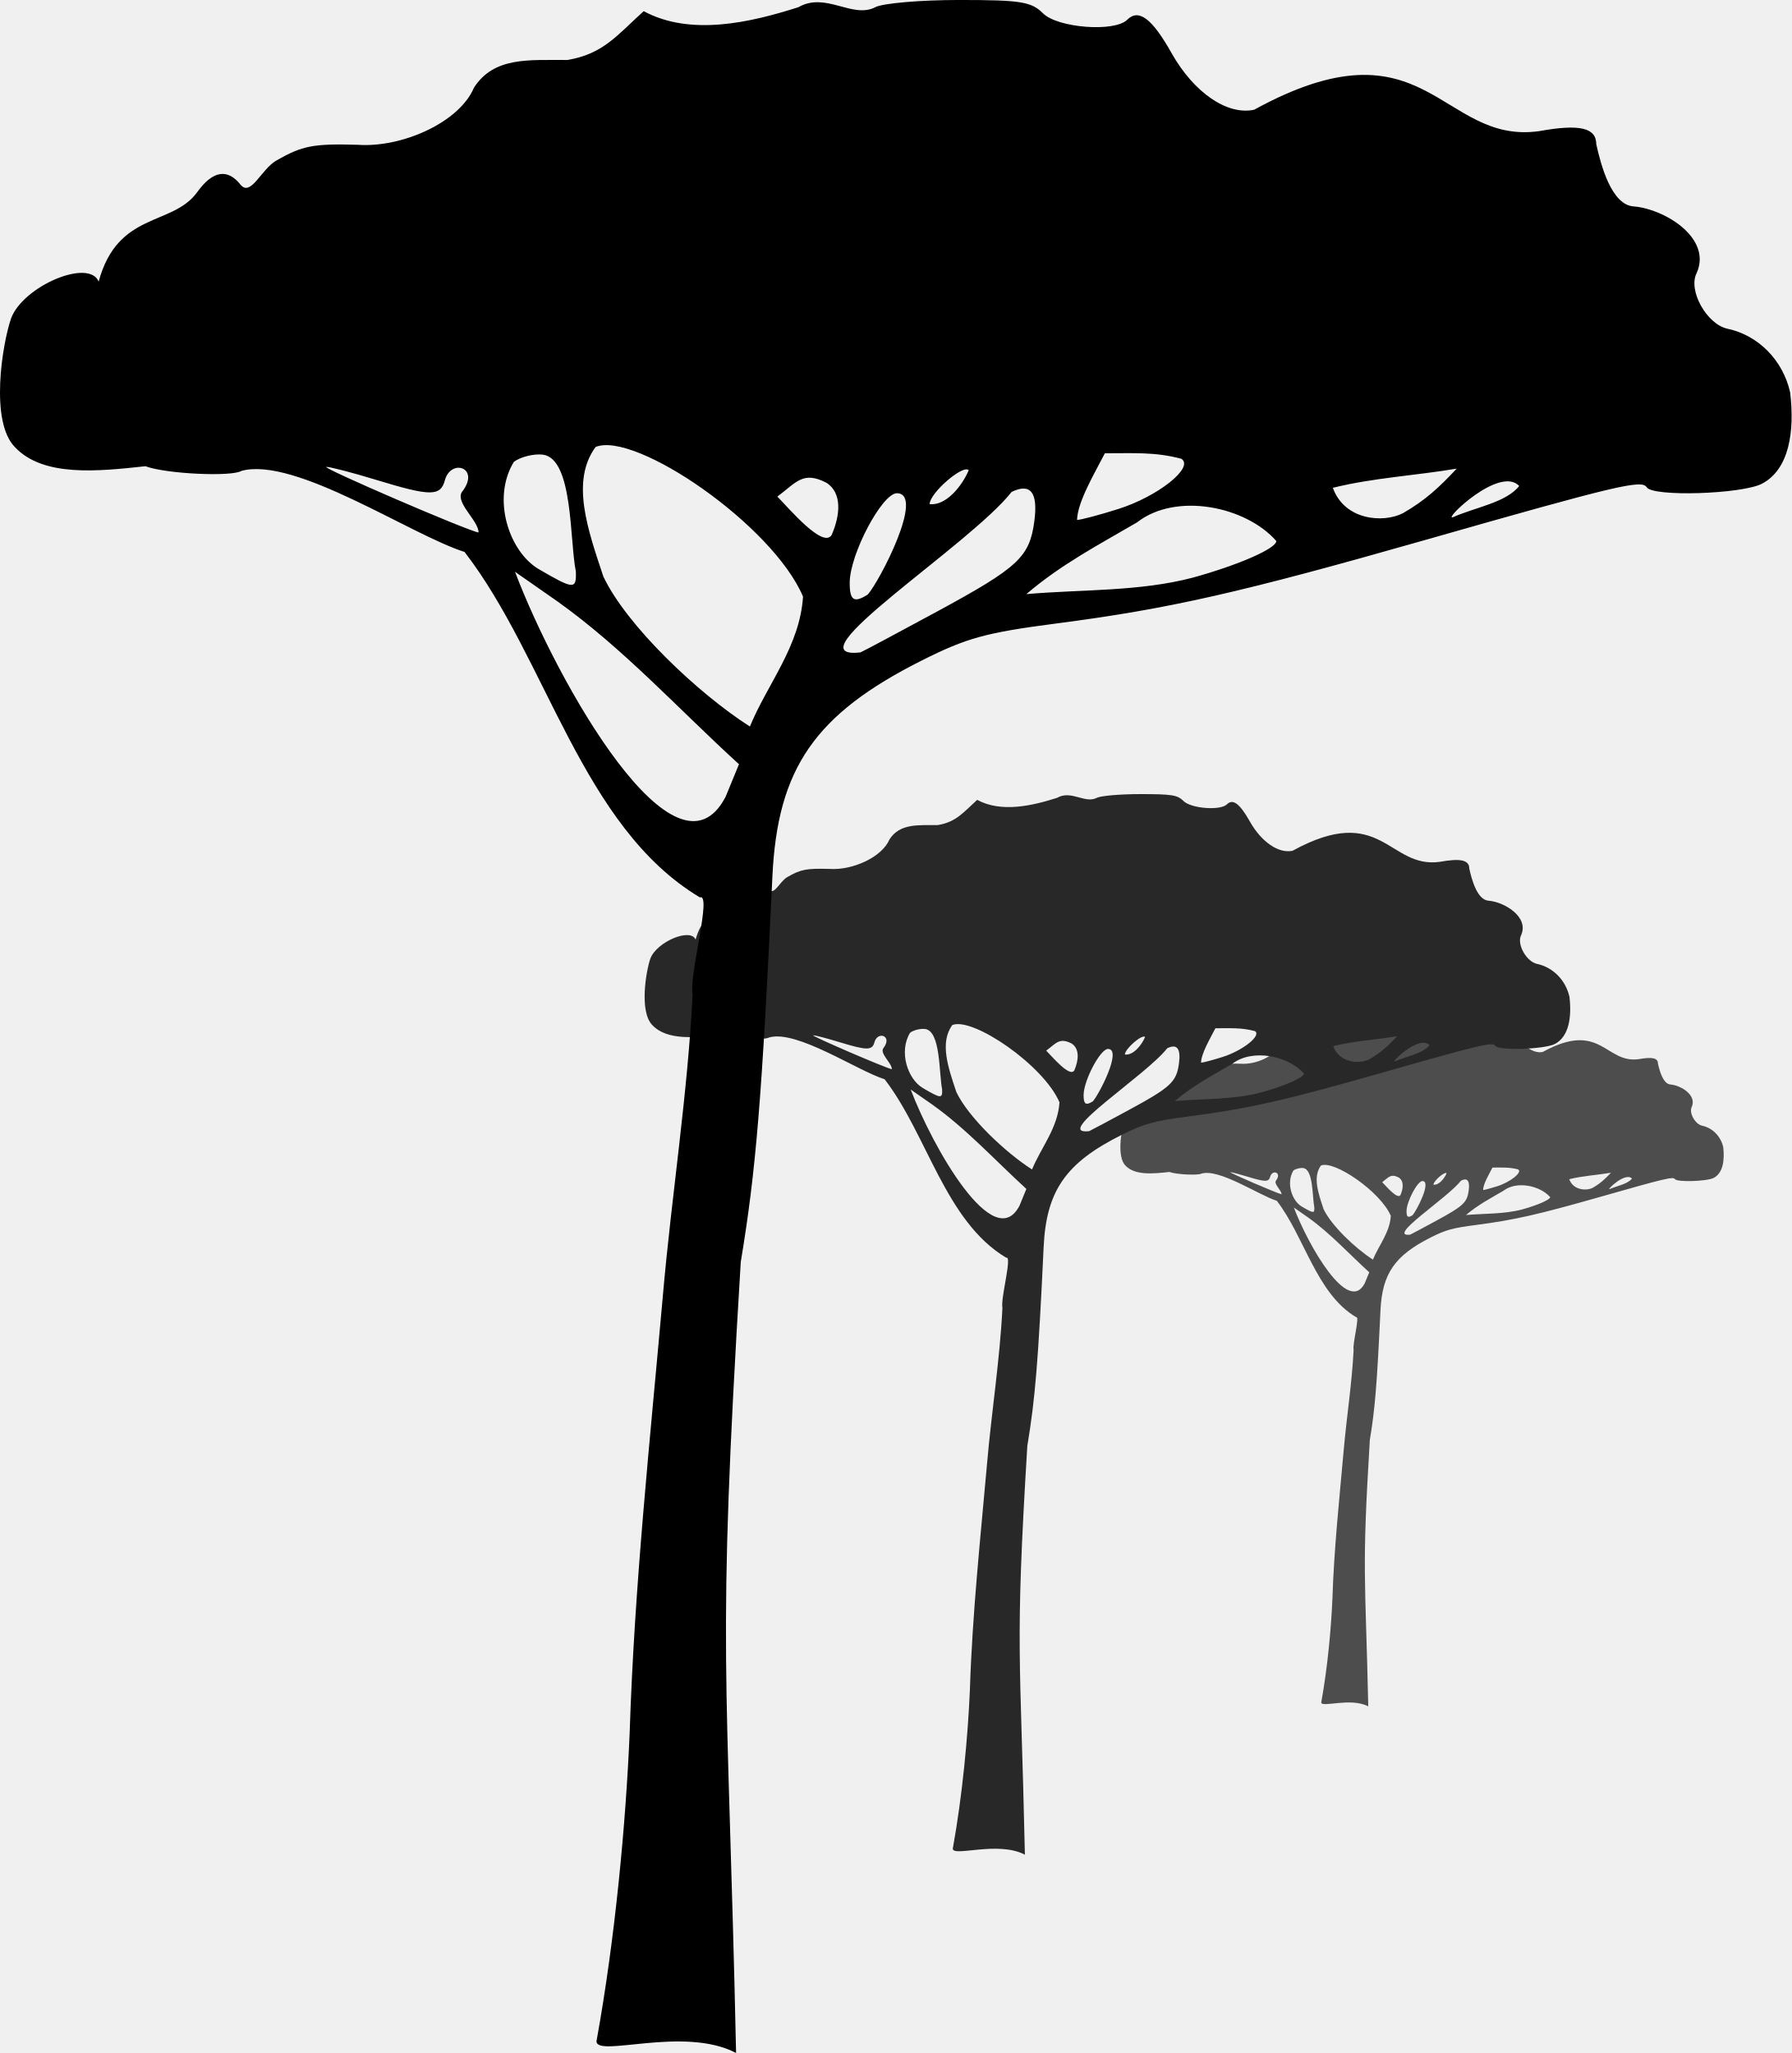
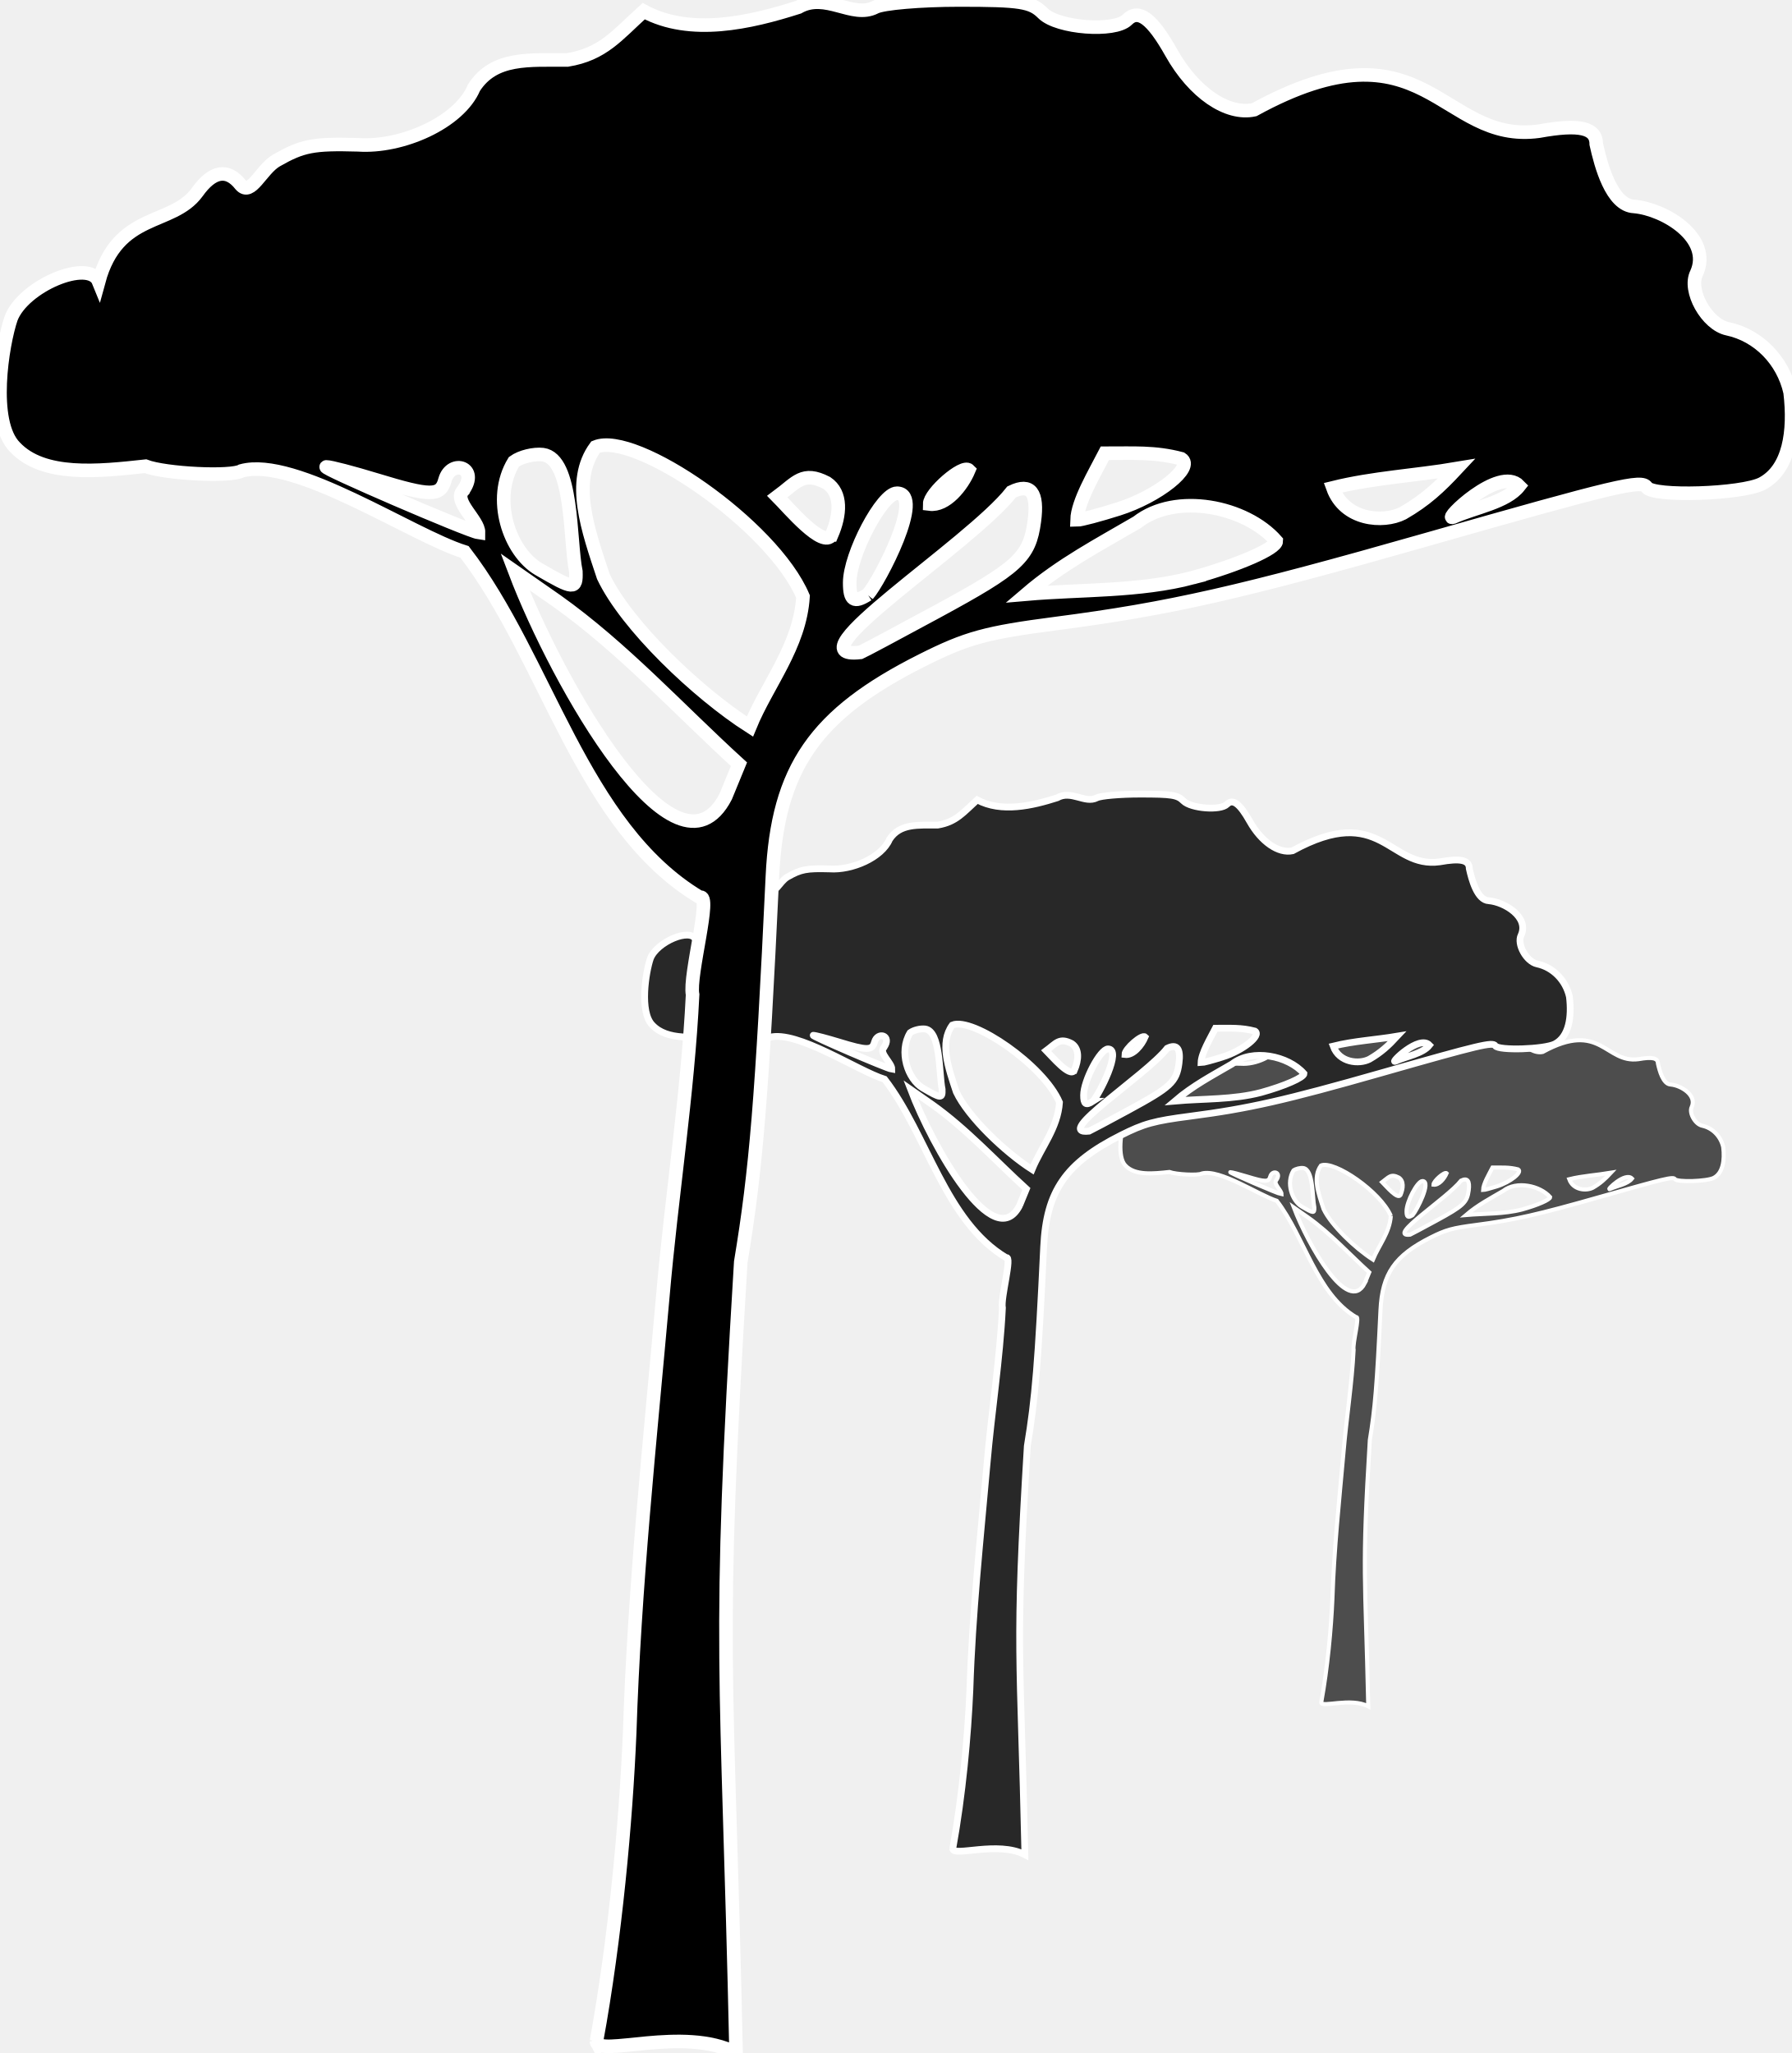
<svg xmlns="http://www.w3.org/2000/svg" width="132.008mm" height="151.278mm" viewBox="0 0 132.008 151.278" version="1.1" id="svg5">
  <defs id="defs2">
    </defs>
  <g id="layer1" transform="translate(-37.82117,-29.44207)">
-     <path style="fill:#4d4d4d;fill-opacity:1;stroke-width:0.165" d="m 135.172,154.883 c 0.468,-2.575 0.729,-5.439 0.823,-7.65 0.115,-3.624 0.501,-7.225 0.822,-10.833 0.216,-2.501 0.618,-5.016 0.739,-7.488 -0.095,-0.478 0.49,-2.53 0.18,-2.414 -2.933,-1.755 -3.785,-5.909 -5.838,-8.572 -1.32,-0.415 -4.202,-2.374 -5.534,-2.011 -0.248,0.153 -1.886,0.074 -2.384,-0.115 -1.174,0.127 -2.532,0.274 -3.236,-0.472 -0.631,-0.633 -0.316,-2.558 -0.097,-3.198 0.305,-0.808 1.938,-1.493 2.173,-0.911 0.475,-1.749 1.821,-1.367 2.441,-2.213 0.385,-0.541 0.756,-0.604 1.085,-0.185 0.253,0.291 0.505,-0.387 0.884,-0.607 0.646,-0.369 0.914,-0.42 2.026,-0.389 1.08,0.076 2.511,-0.549 2.876,-1.417 0.499,-0.775 1.373,-0.682 2.316,-0.687 0.889,-0.145 1.241,-0.619 1.896,-1.211 1.162,0.626 2.643,0.283 3.839,-0.099 0.68,-0.389 1.337,0.295 1.908,4.7e-4 0.184,-0.099 1.121,-0.179 2.082,-0.179 1.527,0 1.789,0.042 2.078,0.331 0.364,0.364 1.777,0.472 2.089,0.16 0.283,-0.283 0.617,-0.034 1.098,0.823 0.553,0.984 1.383,1.554 2.052,1.41 4.277,-2.347 4.612,0.868 7.066,0.532 1.006,-0.182 1.423,-0.087 1.423,0.324 0.113,0.509 0.377,1.521 0.94,1.544 0.759,0.066 1.941,0.786 1.549,1.656 -0.217,0.428 0.252,1.269 0.769,1.379 0.764,0.162 1.374,0.782 1.552,1.577 0.115,0.971 -0.02,1.908 -0.696,2.267 -0.507,0.262 -2.713,0.331 -2.863,0.089 -0.121,-0.196 -0.737,-0.049 -5.469,1.3 -4.614,1.316 -6.373,1.715 -9.18,2.08 -1.75,0.228 -2.224,0.358 -3.339,0.919 -2.651,1.333 -3.579,2.675 -3.706,5.36 -0.259,5.502 -0.406,7.282 -0.785,9.565 -0.603,9.885 -0.33,9.794 -0.116,19.628 -1.298,-0.68 -3.453,0.123 -3.464,-0.289 z m 3.206,-30.886 0.33,-0.803 c -1.491,-1.359 -2.876,-2.885 -4.523,-4.054 l -1.033,-0.721 c 1.059,2.784 4,7.957 5.227,5.578 z m 1.919,-4.963 c -0.753,-1.777 -4.167,-4.114 -5.146,-3.712 -0.624,0.849 -0.193,2.055 0.192,3.215 0.571,1.209 2.338,2.892 3.636,3.721 0.43,-1.049 1.242,-1.993 1.318,-3.225 z m 3.322,0.373 c 2.024,-1.097 2.298,-1.351 2.417,-2.242 0.096,-0.715 -0.092,-0.958 -0.564,-0.728 -1.032,1.318 -5.561,4.19 -3.75,3.982 0.08,-0.034 0.934,-0.49 1.897,-1.012 z m -1.716,-0.424 c 0.292,-0.327 1.424,-2.505 0.725,-2.514 -0.371,0 -1.173,1.52 -1.173,2.223 0,0.439 0.107,0.509 0.448,0.291 z m 8.07,-0.421 c 1.135,-0.313 2.067,-0.722 2.067,-0.907 -0.759,-0.866 -2.492,-1.217 -3.455,-0.464 -0.952,0.557 -1.881,1.04 -2.748,1.781 1.369,-0.119 2.801,-0.059 4.135,-0.41 z m -15.312,-0.15 c -0.156,-0.766 -0.062,-2.801 -0.819,-2.901 -0.225,-0.027 -0.548,0.053 -0.718,0.178 -0.561,0.915 -0.115,2.234 0.614,2.662 0.873,0.509 0.938,0.513 0.923,0.062 z m 6.348,-0.91 c 0.216,-0.502 0.258,-1.036 -0.123,-1.291 -0.593,-0.308 -0.751,-0.012 -1.225,0.34 0.279,0.281 1.135,1.303 1.348,0.951 z m -9.152,-1.095 c 0.423,-0.58 -0.291,-0.801 -0.444,-0.269 -0.108,0.412 -0.352,0.412 -1.702,0 -0.591,-0.181 -1.15,-0.326 -1.24,-0.323 -0.164,0.005 3.514,1.591 3.775,1.627 0.005,-0.302 -0.629,-0.774 -0.389,-1.035 z m 24.659,-0.55 c -1.018,0.172 -2.076,0.228 -3.073,0.476 0.289,0.806 1.246,0.881 1.737,0.631 0.562,-0.323 0.908,-0.649 1.336,-1.107 z m -8.394,1.001 c 0.985,-0.312 1.892,-1.035 1.561,-1.245 -0.659,-0.176 -1.2,-0.135 -1.897,-0.137 -0.256,0.498 -0.679,1.205 -0.69,1.654 0.092,0 0.554,-0.122 1.026,-0.272 z m 9.945,-0.571 c -0.491,-0.515 -1.911,0.875 -1.644,0.775 0.546,-0.244 1.322,-0.363 1.644,-0.775 z m -13.658,-0.392 c -0.146,-0.146 -0.97,0.57 -0.97,0.842 0.4,0.05 0.802,-0.445 0.97,-0.842 z" id="path5707-6-3" />
-     <path style="fill:#282828;fill-opacity:1;stroke-width:0.254" d="m 108.022,165.665 c 0.718,-3.951 1.119,-8.345 1.263,-11.735 0.177,-5.56 0.769,-11.084 1.261,-16.62 0.332,-3.836 0.949,-7.695 1.134,-11.488 -0.146,-0.733 0.751,-3.881 0.277,-3.704 -4.5,-2.693 -5.807,-9.065 -8.957,-13.15 -2.026,-0.636 -6.446,-3.642 -8.489,-3.086 -0.38,0.235 -2.894,0.113 -3.657,-0.177 -1.801,0.195 -3.885,0.421 -4.965,-0.724 -0.968,-0.971 -0.485,-3.924 -0.149,-4.906 0.468,-1.239 2.973,-2.29 3.333,-1.398 0.729,-2.684 2.794,-2.097 3.744,-3.396 0.591,-0.83 1.159,-0.927 1.665,-0.284 0.389,0.447 0.775,-0.593 1.356,-0.931 0.991,-0.566 1.402,-0.645 3.108,-0.597 1.657,0.116 3.852,-0.843 4.412,-2.174 0.766,-1.189 2.107,-1.046 3.553,-1.055 1.365,-0.222 1.903,-0.95 2.909,-1.858 1.783,0.961 4.055,0.435 5.889,-0.151 1.043,-0.597 2.051,0.452 2.927,7.2e-4 0.283,-0.151 1.72,-0.275 3.195,-0.275 2.343,0 2.745,0.064 3.188,0.507 0.559,0.559 2.726,0.725 3.205,0.245 0.435,-0.435 0.946,-0.051 1.685,1.262 0.848,1.509 2.122,2.384 3.148,2.162 6.562,-3.601 7.076,1.332 10.84,0.816 1.544,-0.28 2.182,-0.134 2.182,0.497 0.173,0.781 0.579,2.334 1.442,2.368 1.165,0.102 2.978,1.206 2.376,2.54 -0.333,0.656 0.387,1.947 1.18,2.116 1.172,0.249 2.107,1.199 2.381,2.42 0.177,1.489 -0.03,2.927 -1.068,3.477 -0.778,0.402 -4.162,0.508 -4.392,0.137 -0.186,-0.301 -1.131,-0.076 -8.39,1.995 -7.078,2.019 -9.777,2.631 -14.083,3.191 -2.684,0.349 -3.412,0.549 -5.122,1.409 -4.067,2.045 -5.49,4.103 -5.685,8.223 -0.398,8.44 -0.622,11.171 -1.204,14.673 -0.925,15.166 -0.506,15.026 -0.178,30.112 -1.991,-1.043 -5.298,0.188 -5.314,-0.444 z m 4.918,-47.383 0.505,-1.232 c -2.287,-2.085 -4.412,-4.426 -6.939,-6.22 l -1.585,-1.106 c 1.624,4.271 6.137,12.207 8.019,8.557 z m 2.944,-7.614 c -1.156,-2.726 -6.393,-6.311 -7.895,-5.694 -0.957,1.302 -0.297,3.152 0.295,4.933 0.877,1.855 3.586,4.437 5.578,5.709 0.659,-1.609 1.905,-3.057 2.022,-4.947 z m 5.096,0.573 c 3.105,-1.683 3.525,-2.073 3.708,-3.439 0.147,-1.096 -0.142,-1.469 -0.865,-1.117 -1.583,2.021 -8.532,6.428 -5.753,6.108 0.123,-0.053 1.433,-0.751 2.91,-1.552 z m -2.632,-0.65 c 0.448,-0.502 2.184,-3.843 1.112,-3.857 -0.569,0 -1.799,2.332 -1.799,3.41 0,0.674 0.164,0.78 0.688,0.447 z m 12.38,-0.646 c 1.741,-0.48 3.172,-1.108 3.172,-1.391 -1.164,-1.329 -3.823,-1.867 -5.3,-0.712 -1.461,0.854 -2.886,1.595 -4.215,2.732 2.101,-0.183 4.298,-0.091 6.343,-0.629 z m -23.49,-0.23 c -0.24,-1.175 -0.096,-4.297 -1.256,-4.451 -0.345,-0.041 -0.841,0.082 -1.102,0.272 -0.861,1.404 -0.177,3.427 0.943,4.084 1.339,0.78 1.439,0.787 1.415,0.095 z m 9.738,-1.396 c 0.332,-0.771 0.395,-1.59 -0.189,-1.98 -0.909,-0.473 -1.153,-0.018 -1.88,0.521 0.428,0.431 1.741,1.999 2.068,1.459 z m -14.04,-1.68 c 0.649,-0.889 -0.447,-1.23 -0.68,-0.413 -0.165,0.632 -0.54,0.632 -2.611,0 -0.907,-0.277 -1.763,-0.5 -1.903,-0.496 -0.252,0.007 5.391,2.44 5.791,2.497 0.008,-0.463 -0.965,-1.187 -0.597,-1.587 z m 37.83,-0.843 c -1.561,0.263 -3.184,0.349 -4.714,0.73 0.444,1.236 1.912,1.351 2.665,0.968 0.862,-0.496 1.394,-0.995 2.049,-1.698 z m -12.877,1.535 c 1.512,-0.479 2.903,-1.589 2.395,-1.911 -1.011,-0.27 -1.841,-0.206 -2.91,-0.21 -0.392,0.763 -1.042,1.849 -1.059,2.537 0.142,0 0.85,-0.188 1.574,-0.417 z m 15.257,-0.875 c -0.753,-0.791 -2.932,1.342 -2.523,1.189 0.837,-0.375 2.028,-0.558 2.523,-1.189 z m -20.953,-0.602 c -0.224,-0.224 -1.489,0.874 -1.489,1.292 0.614,0.077 1.23,-0.682 1.489,-1.292 z" id="path5707-6" />
-     <path style="fill:#000000;stroke-width:0.491" d="m 81.77,179.86 c 1.39,-7.648 2.166,-16.152 2.445,-22.716 0.342,-10.762 1.488,-21.455 2.442,-32.171 0.643,-7.425 1.836,-14.895 2.195,-22.237 -0.283,-1.419 1.454,-7.512 0.535,-7.169 C 80.676,90.355 78.146,78.019 72.049,70.112 68.127,68.88 59.571,63.063 55.616,64.139 c -0.735,0.454 -5.602,0.219 -7.078,-0.343 -3.487,0.378 -7.52,0.814 -9.611,-1.401 -1.874,-1.88 -0.94,-7.595 -0.289,-9.496 0.906,-2.399 5.755,-4.433 6.452,-2.706 1.41,-5.195 5.407,-4.06 7.248,-6.573 1.144,-1.607 2.244,-1.795 3.222,-0.549 0.753,0.865 1.499,-1.148 2.626,-1.803 1.917,-1.095 2.714,-1.249 6.016,-1.156 3.208,0.225 7.456,-1.632 8.54,-4.209 1.482,-2.302 4.078,-2.025 6.877,-2.041 2.641,-0.43 3.684,-1.838 5.63,-3.597 3.45,1.86 7.848,0.842 11.399,-0.293 2.019,-1.156 3.971,0.875 5.665,0.001 0.547,-0.293 3.33,-0.532 6.184,-0.532 4.535,0 5.313,0.124 6.172,0.982 1.081,1.081 5.277,1.403 6.205,0.475 0.842,-0.842 1.831,-0.1 3.261,2.444 1.642,2.921 4.107,4.615 6.093,4.186 12.701,-6.971 13.697,2.579 20.983,1.58 2.988,-0.542 4.225,-0.26 4.225,0.963 0.334,1.512 1.12,4.518 2.792,4.584 2.255,0.197 5.764,2.334 4.599,4.917 -0.645,1.27 0.748,3.769 2.283,4.095 2.269,0.482 4.079,2.321 4.609,4.684 0.342,2.883 -0.059,5.665 -2.067,6.731 -1.505,0.778 -8.057,0.982 -8.501,0.265 -0.36,-0.582 -2.19,-0.147 -16.24,3.861 -13.701,3.908 -18.926,5.092 -27.261,6.176 -5.196,0.676 -6.604,1.063 -9.914,2.728 -7.873,3.959 -10.628,7.943 -11.004,15.916 -0.771,16.338 -1.204,21.623 -2.331,28.403 -1.791,29.356 -0.98,29.085 -0.345,58.287 -3.853,-2.018 -10.255,0.364 -10.287,-0.86 z m 9.52,-91.72 0.979,-2.384 c -4.426,-4.035 -8.541,-8.566 -13.433,-12.04 l -3.069,-2.14 c 3.143,8.267 11.879,23.629 15.523,16.564 z m 5.698,-14.739 c -2.237,-5.276 -12.376,-12.215 -15.282,-11.023 -1.852,2.521 -0.574,6.101 0.571,9.548 1.697,3.592 6.942,8.588 10.797,11.051 1.276,-3.115 3.687,-5.918 3.914,-9.576 z m 9.865,1.109 c 6.01,-3.258 6.823,-4.013 7.178,-6.657 0.285,-2.122 -0.274,-2.844 -1.674,-2.163 -3.063,3.913 -16.515,12.442 -11.136,11.824 0.238,-0.102 2.773,-1.454 5.632,-3.004 z m -5.095,-1.258 c 0.867,-0.971 4.228,-7.439 2.152,-7.466 -1.101,0 -3.483,4.513 -3.483,6.6 0,1.305 0.317,1.51 1.332,0.865 z m 23.963,-1.25 c 3.37,-0.93 6.14,-2.145 6.14,-2.693 -2.254,-2.572 -7.401,-3.613 -10.259,-1.377 -2.828,1.654 -5.587,3.088 -8.159,5.288 4.066,-0.354 8.319,-0.175 12.279,-1.217 z M 80.251,71.559 c -0.465,-2.274 -0.185,-8.319 -2.432,-8.616 -0.668,-0.079 -1.628,0.158 -2.133,0.527 -1.667,2.717 -0.343,6.634 1.825,7.906 2.591,1.511 2.785,1.524 2.74,0.183 z m 18.85,-2.701 c 0.642,-1.492 0.765,-3.077 -0.365,-3.832 -1.76,-0.915 -2.232,-0.035 -3.639,1.008 0.829,0.834 3.37,3.87 4.003,2.824 z m -27.177,-3.252 c 1.256,-1.721 -0.865,-2.38 -1.317,-0.8 -0.32,1.224 -1.046,1.224 -5.054,0 -1.756,-0.536 -3.414,-0.968 -3.684,-0.96 -0.488,0.014 10.436,4.724 11.21,4.833 0.016,-0.896 -1.868,-2.298 -1.155,-3.072 z m 73.227,-1.632 c -3.022,0.51 -6.163,0.676 -9.125,1.413 0.859,2.393 3.701,2.615 5.158,1.874 1.668,-0.96 2.697,-1.926 3.967,-3.287 z m -24.926,2.972 c 2.926,-0.927 5.619,-3.075 4.637,-3.699 -1.957,-0.522 -3.564,-0.399 -5.633,-0.406 -0.759,1.478 -2.016,3.578 -2.05,4.912 0.274,0 1.645,-0.363 3.046,-0.807 z m 29.533,-1.695 c -1.457,-1.531 -5.676,2.599 -4.883,2.302 1.621,-0.725 3.926,-1.079 4.883,-2.302 z m -40.558,-1.165 c -0.433,-0.433 -2.881,1.691 -2.881,2.5 1.189,0.15 2.382,-1.32 2.881,-2.5 z" id="path5707" />
+     <path style="fill:#4d4d4d;fill-opacity:1;stroke-width:0.3;stroke:#ffffff;stroke-opacity:1;stroke-miterlimit:4;stroke-dasharray:none" d="m 135.172,154.883 c 0.468,-2.575 0.729,-5.439 0.823,-7.65 0.115,-3.624 0.501,-7.225 0.822,-10.833 0.216,-2.501 0.618,-5.016 0.739,-7.488 -0.095,-0.478 0.49,-2.53 0.18,-2.414 -2.933,-1.755 -3.785,-5.909 -5.838,-8.572 -1.32,-0.415 -4.202,-2.374 -5.534,-2.011 -0.248,0.153 -1.886,0.074 -2.384,-0.115 -1.174,0.127 -2.532,0.274 -3.236,-0.472 -0.631,-0.633 -0.316,-2.558 -0.097,-3.198 0.305,-0.808 1.938,-1.493 2.173,-0.911 0.475,-1.749 1.821,-1.367 2.441,-2.213 0.385,-0.541 0.756,-0.604 1.085,-0.185 0.253,0.291 0.505,-0.387 0.884,-0.607 0.646,-0.369 0.914,-0.42 2.026,-0.389 1.08,0.076 2.511,-0.549 2.876,-1.417 0.499,-0.775 1.373,-0.682 2.316,-0.687 0.889,-0.145 1.241,-0.619 1.896,-1.211 1.162,0.626 2.643,0.283 3.839,-0.099 0.68,-0.389 1.337,0.295 1.908,4.7e-4 0.184,-0.099 1.121,-0.179 2.082,-0.179 1.527,0 1.789,0.042 2.078,0.331 0.364,0.364 1.777,0.472 2.089,0.16 0.283,-0.283 0.617,-0.034 1.098,0.823 0.553,0.984 1.383,1.554 2.052,1.41 4.277,-2.347 4.612,0.868 7.066,0.532 1.006,-0.182 1.423,-0.087 1.423,0.324 0.113,0.509 0.377,1.521 0.94,1.544 0.759,0.066 1.941,0.786 1.549,1.656 -0.217,0.428 0.252,1.269 0.769,1.379 0.764,0.162 1.374,0.782 1.552,1.577 0.115,0.971 -0.02,1.908 -0.696,2.267 -0.507,0.262 -2.713,0.331 -2.863,0.089 -0.121,-0.196 -0.737,-0.049 -5.469,1.3 -4.614,1.316 -6.373,1.715 -9.18,2.08 -1.75,0.228 -2.224,0.358 -3.339,0.919 -2.651,1.333 -3.579,2.675 -3.706,5.36 -0.259,5.502 -0.406,7.282 -0.785,9.565 -0.603,9.885 -0.33,9.794 -0.116,19.628 -1.298,-0.68 -3.453,0.123 -3.464,-0.289 z m 3.206,-30.886 0.33,-0.803 c -1.491,-1.359 -2.876,-2.885 -4.523,-4.054 l -1.033,-0.721 c 1.059,2.784 4,7.957 5.227,5.578 z m 1.919,-4.963 c -0.753,-1.777 -4.167,-4.114 -5.146,-3.712 -0.624,0.849 -0.193,2.055 0.192,3.215 0.571,1.209 2.338,2.892 3.636,3.721 0.43,-1.049 1.242,-1.993 1.318,-3.225 z m 3.322,0.373 c 2.024,-1.097 2.298,-1.351 2.417,-2.242 0.096,-0.715 -0.092,-0.958 -0.564,-0.728 -1.032,1.318 -5.561,4.19 -3.75,3.982 0.08,-0.034 0.934,-0.49 1.897,-1.012 z m -1.716,-0.424 c 0.292,-0.327 1.424,-2.505 0.725,-2.514 -0.371,0 -1.173,1.52 -1.173,2.223 0,0.439 0.107,0.509 0.448,0.291 z m 8.07,-0.421 c 1.135,-0.313 2.067,-0.722 2.067,-0.907 -0.759,-0.866 -2.492,-1.217 -3.455,-0.464 -0.952,0.557 -1.881,1.04 -2.748,1.781 1.369,-0.119 2.801,-0.059 4.135,-0.41 z m -15.312,-0.15 c -0.156,-0.766 -0.062,-2.801 -0.819,-2.901 -0.225,-0.027 -0.548,0.053 -0.718,0.178 -0.561,0.915 -0.115,2.234 0.614,2.662 0.873,0.509 0.938,0.513 0.923,0.062 z m 6.348,-0.91 c 0.216,-0.502 0.258,-1.036 -0.123,-1.291 -0.593,-0.308 -0.751,-0.012 -1.225,0.34 0.279,0.281 1.135,1.303 1.348,0.951 z m -9.152,-1.095 c 0.423,-0.58 -0.291,-0.801 -0.444,-0.269 -0.108,0.412 -0.352,0.412 -1.702,0 -0.591,-0.181 -1.15,-0.326 -1.24,-0.323 -0.164,0.005 3.514,1.591 3.775,1.627 0.005,-0.302 -0.629,-0.774 -0.389,-1.035 z m 24.659,-0.55 c -1.018,0.172 -2.076,0.228 -3.073,0.476 0.289,0.806 1.246,0.881 1.737,0.631 0.562,-0.323 0.908,-0.649 1.336,-1.107 z m -8.394,1.001 c 0.985,-0.312 1.892,-1.035 1.561,-1.245 -0.659,-0.176 -1.2,-0.135 -1.897,-0.137 -0.256,0.498 -0.679,1.205 -0.69,1.654 0.092,0 0.554,-0.122 1.026,-0.272 z m 9.945,-0.571 c -0.491,-0.515 -1.911,0.875 -1.644,0.775 0.546,-0.244 1.322,-0.363 1.644,-0.775 z m -13.658,-0.392 c -0.146,-0.146 -0.97,0.57 -0.97,0.842 0.4,0.05 0.802,-0.445 0.97,-0.842 z" id="path5707-6-3" />
+     <path style="fill:#282828;fill-opacity:1;stroke-width:0.5;stroke:#ffffff;stroke-opacity:1;stroke-miterlimit:4;stroke-dasharray:none" d="m 108.022,165.665 c 0.718,-3.951 1.119,-8.345 1.263,-11.735 0.177,-5.56 0.769,-11.084 1.261,-16.62 0.332,-3.836 0.949,-7.695 1.134,-11.488 -0.146,-0.733 0.751,-3.881 0.277,-3.704 -4.5,-2.693 -5.807,-9.065 -8.957,-13.15 -2.026,-0.636 -6.446,-3.642 -8.489,-3.086 -0.38,0.235 -2.894,0.113 -3.657,-0.177 -1.801,0.195 -3.885,0.421 -4.965,-0.724 -0.968,-0.971 -0.485,-3.924 -0.149,-4.906 0.468,-1.239 2.973,-2.29 3.333,-1.398 0.729,-2.684 2.794,-2.097 3.744,-3.396 0.591,-0.83 1.159,-0.927 1.665,-0.284 0.389,0.447 0.775,-0.593 1.356,-0.931 0.991,-0.566 1.402,-0.645 3.108,-0.597 1.657,0.116 3.852,-0.843 4.412,-2.174 0.766,-1.189 2.107,-1.046 3.553,-1.055 1.365,-0.222 1.903,-0.95 2.909,-1.858 1.783,0.961 4.055,0.435 5.889,-0.151 1.043,-0.597 2.051,0.452 2.927,7.2e-4 0.283,-0.151 1.72,-0.275 3.195,-0.275 2.343,0 2.745,0.064 3.188,0.507 0.559,0.559 2.726,0.725 3.205,0.245 0.435,-0.435 0.946,-0.051 1.685,1.262 0.848,1.509 2.122,2.384 3.148,2.162 6.562,-3.601 7.076,1.332 10.84,0.816 1.544,-0.28 2.182,-0.134 2.182,0.497 0.173,0.781 0.579,2.334 1.442,2.368 1.165,0.102 2.978,1.206 2.376,2.54 -0.333,0.656 0.387,1.947 1.18,2.116 1.172,0.249 2.107,1.199 2.381,2.42 0.177,1.489 -0.03,2.927 -1.068,3.477 -0.778,0.402 -4.162,0.508 -4.392,0.137 -0.186,-0.301 -1.131,-0.076 -8.39,1.995 -7.078,2.019 -9.777,2.631 -14.083,3.191 -2.684,0.349 -3.412,0.549 -5.122,1.409 -4.067,2.045 -5.49,4.103 -5.685,8.223 -0.398,8.44 -0.622,11.171 -1.204,14.673 -0.925,15.166 -0.506,15.026 -0.178,30.112 -1.991,-1.043 -5.298,0.188 -5.314,-0.444 z m 4.918,-47.383 0.505,-1.232 c -2.287,-2.085 -4.412,-4.426 -6.939,-6.22 l -1.585,-1.106 c 1.624,4.271 6.137,12.207 8.019,8.557 z m 2.944,-7.614 c -1.156,-2.726 -6.393,-6.311 -7.895,-5.694 -0.957,1.302 -0.297,3.152 0.295,4.933 0.877,1.855 3.586,4.437 5.578,5.709 0.659,-1.609 1.905,-3.057 2.022,-4.947 z m 5.096,0.573 c 3.105,-1.683 3.525,-2.073 3.708,-3.439 0.147,-1.096 -0.142,-1.469 -0.865,-1.117 -1.583,2.021 -8.532,6.428 -5.753,6.108 0.123,-0.053 1.433,-0.751 2.91,-1.552 z m -2.632,-0.65 c 0.448,-0.502 2.184,-3.843 1.112,-3.857 -0.569,0 -1.799,2.332 -1.799,3.41 0,0.674 0.164,0.78 0.688,0.447 z m 12.38,-0.646 c 1.741,-0.48 3.172,-1.108 3.172,-1.391 -1.164,-1.329 -3.823,-1.867 -5.3,-0.712 -1.461,0.854 -2.886,1.595 -4.215,2.732 2.101,-0.183 4.298,-0.091 6.343,-0.629 z m -23.49,-0.23 c -0.24,-1.175 -0.096,-4.297 -1.256,-4.451 -0.345,-0.041 -0.841,0.082 -1.102,0.272 -0.861,1.404 -0.177,3.427 0.943,4.084 1.339,0.78 1.439,0.787 1.415,0.095 z m 9.738,-1.396 c 0.332,-0.771 0.395,-1.59 -0.189,-1.98 -0.909,-0.473 -1.153,-0.018 -1.88,0.521 0.428,0.431 1.741,1.999 2.068,1.459 z m -14.04,-1.68 c 0.649,-0.889 -0.447,-1.23 -0.68,-0.413 -0.165,0.632 -0.54,0.632 -2.611,0 -0.907,-0.277 -1.763,-0.5 -1.903,-0.496 -0.252,0.007 5.391,2.44 5.791,2.497 0.008,-0.463 -0.965,-1.187 -0.597,-1.587 z m 37.83,-0.843 c -1.561,0.263 -3.184,0.349 -4.714,0.73 0.444,1.236 1.912,1.351 2.665,0.968 0.862,-0.496 1.394,-0.995 2.049,-1.698 z m -12.877,1.535 c 1.512,-0.479 2.903,-1.589 2.395,-1.911 -1.011,-0.27 -1.841,-0.206 -2.91,-0.21 -0.392,0.763 -1.042,1.849 -1.059,2.537 0.142,0 0.85,-0.188 1.574,-0.417 z m 15.257,-0.875 c -0.753,-0.791 -2.932,1.342 -2.523,1.189 0.837,-0.375 2.028,-0.558 2.523,-1.189 z m -20.953,-0.602 c -0.224,-0.224 -1.489,0.874 -1.489,1.292 0.614,0.077 1.23,-0.682 1.489,-1.292 z" id="path5707-6" />
+     <path style="fill:#000000;stroke-width:1;stroke:#ffffff;stroke-opacity:1;stroke-miterlimit:4;stroke-dasharray:none" d="m 81.77,179.86 c 1.39,-7.648 2.166,-16.152 2.445,-22.716 0.342,-10.762 1.488,-21.455 2.442,-32.171 0.643,-7.425 1.836,-14.895 2.195,-22.237 -0.283,-1.419 1.454,-7.512 0.535,-7.169 C 80.676,90.355 78.146,78.019 72.049,70.112 68.127,68.88 59.571,63.063 55.616,64.139 c -0.735,0.454 -5.602,0.219 -7.078,-0.343 -3.487,0.378 -7.52,0.814 -9.611,-1.401 -1.874,-1.88 -0.94,-7.595 -0.289,-9.496 0.906,-2.399 5.755,-4.433 6.452,-2.706 1.41,-5.195 5.407,-4.06 7.248,-6.573 1.144,-1.607 2.244,-1.795 3.222,-0.549 0.753,0.865 1.499,-1.148 2.626,-1.803 1.917,-1.095 2.714,-1.249 6.016,-1.156 3.208,0.225 7.456,-1.632 8.54,-4.209 1.482,-2.302 4.078,-2.025 6.877,-2.041 2.641,-0.43 3.684,-1.838 5.63,-3.597 3.45,1.86 7.848,0.842 11.399,-0.293 2.019,-1.156 3.971,0.875 5.665,0.001 0.547,-0.293 3.33,-0.532 6.184,-0.532 4.535,0 5.313,0.124 6.172,0.982 1.081,1.081 5.277,1.403 6.205,0.475 0.842,-0.842 1.831,-0.1 3.261,2.444 1.642,2.921 4.107,4.615 6.093,4.186 12.701,-6.971 13.697,2.579 20.983,1.58 2.988,-0.542 4.225,-0.26 4.225,0.963 0.334,1.512 1.12,4.518 2.792,4.584 2.255,0.197 5.764,2.334 4.599,4.917 -0.645,1.27 0.748,3.769 2.283,4.095 2.269,0.482 4.079,2.321 4.609,4.684 0.342,2.883 -0.059,5.665 -2.067,6.731 -1.505,0.778 -8.057,0.982 -8.501,0.265 -0.36,-0.582 -2.19,-0.147 -16.24,3.861 -13.701,3.908 -18.926,5.092 -27.261,6.176 -5.196,0.676 -6.604,1.063 -9.914,2.728 -7.873,3.959 -10.628,7.943 -11.004,15.916 -0.771,16.338 -1.204,21.623 -2.331,28.403 -1.791,29.356 -0.98,29.085 -0.345,58.287 -3.853,-2.018 -10.255,0.364 -10.287,-0.86 z m 9.52,-91.72 0.979,-2.384 c -4.426,-4.035 -8.541,-8.566 -13.433,-12.04 l -3.069,-2.14 c 3.143,8.267 11.879,23.629 15.523,16.564 z m 5.698,-14.739 c -2.237,-5.276 -12.376,-12.215 -15.282,-11.023 -1.852,2.521 -0.574,6.101 0.571,9.548 1.697,3.592 6.942,8.588 10.797,11.051 1.276,-3.115 3.687,-5.918 3.914,-9.576 z m 9.865,1.109 c 6.01,-3.258 6.823,-4.013 7.178,-6.657 0.285,-2.122 -0.274,-2.844 -1.674,-2.163 -3.063,3.913 -16.515,12.442 -11.136,11.824 0.238,-0.102 2.773,-1.454 5.632,-3.004 z m -5.095,-1.258 c 0.867,-0.971 4.228,-7.439 2.152,-7.466 -1.101,0 -3.483,4.513 -3.483,6.6 0,1.305 0.317,1.51 1.332,0.865 z m 23.963,-1.25 c 3.37,-0.93 6.14,-2.145 6.14,-2.693 -2.254,-2.572 -7.401,-3.613 -10.259,-1.377 -2.828,1.654 -5.587,3.088 -8.159,5.288 4.066,-0.354 8.319,-0.175 12.279,-1.217 z M 80.251,71.559 c -0.465,-2.274 -0.185,-8.319 -2.432,-8.616 -0.668,-0.079 -1.628,0.158 -2.133,0.527 -1.667,2.717 -0.343,6.634 1.825,7.906 2.591,1.511 2.785,1.524 2.74,0.183 z m 18.85,-2.701 c 0.642,-1.492 0.765,-3.077 -0.365,-3.832 -1.76,-0.915 -2.232,-0.035 -3.639,1.008 0.829,0.834 3.37,3.87 4.003,2.824 z m -27.177,-3.252 c 1.256,-1.721 -0.865,-2.38 -1.317,-0.8 -0.32,1.224 -1.046,1.224 -5.054,0 -1.756,-0.536 -3.414,-0.968 -3.684,-0.96 -0.488,0.014 10.436,4.724 11.21,4.833 0.016,-0.896 -1.868,-2.298 -1.155,-3.072 z m 73.227,-1.632 c -3.022,0.51 -6.163,0.676 -9.125,1.413 0.859,2.393 3.701,2.615 5.158,1.874 1.668,-0.96 2.697,-1.926 3.967,-3.287 z m -24.926,2.972 c 2.926,-0.927 5.619,-3.075 4.637,-3.699 -1.957,-0.522 -3.564,-0.399 -5.633,-0.406 -0.759,1.478 -2.016,3.578 -2.05,4.912 0.274,0 1.645,-0.363 3.046,-0.807 z m 29.533,-1.695 c -1.457,-1.531 -5.676,2.599 -4.883,2.302 1.621,-0.725 3.926,-1.079 4.883,-2.302 z m -40.558,-1.165 c -0.433,-0.433 -2.881,1.691 -2.881,2.5 1.189,0.15 2.382,-1.32 2.881,-2.5 z" id="path5707" />
  </g>
</svg>
